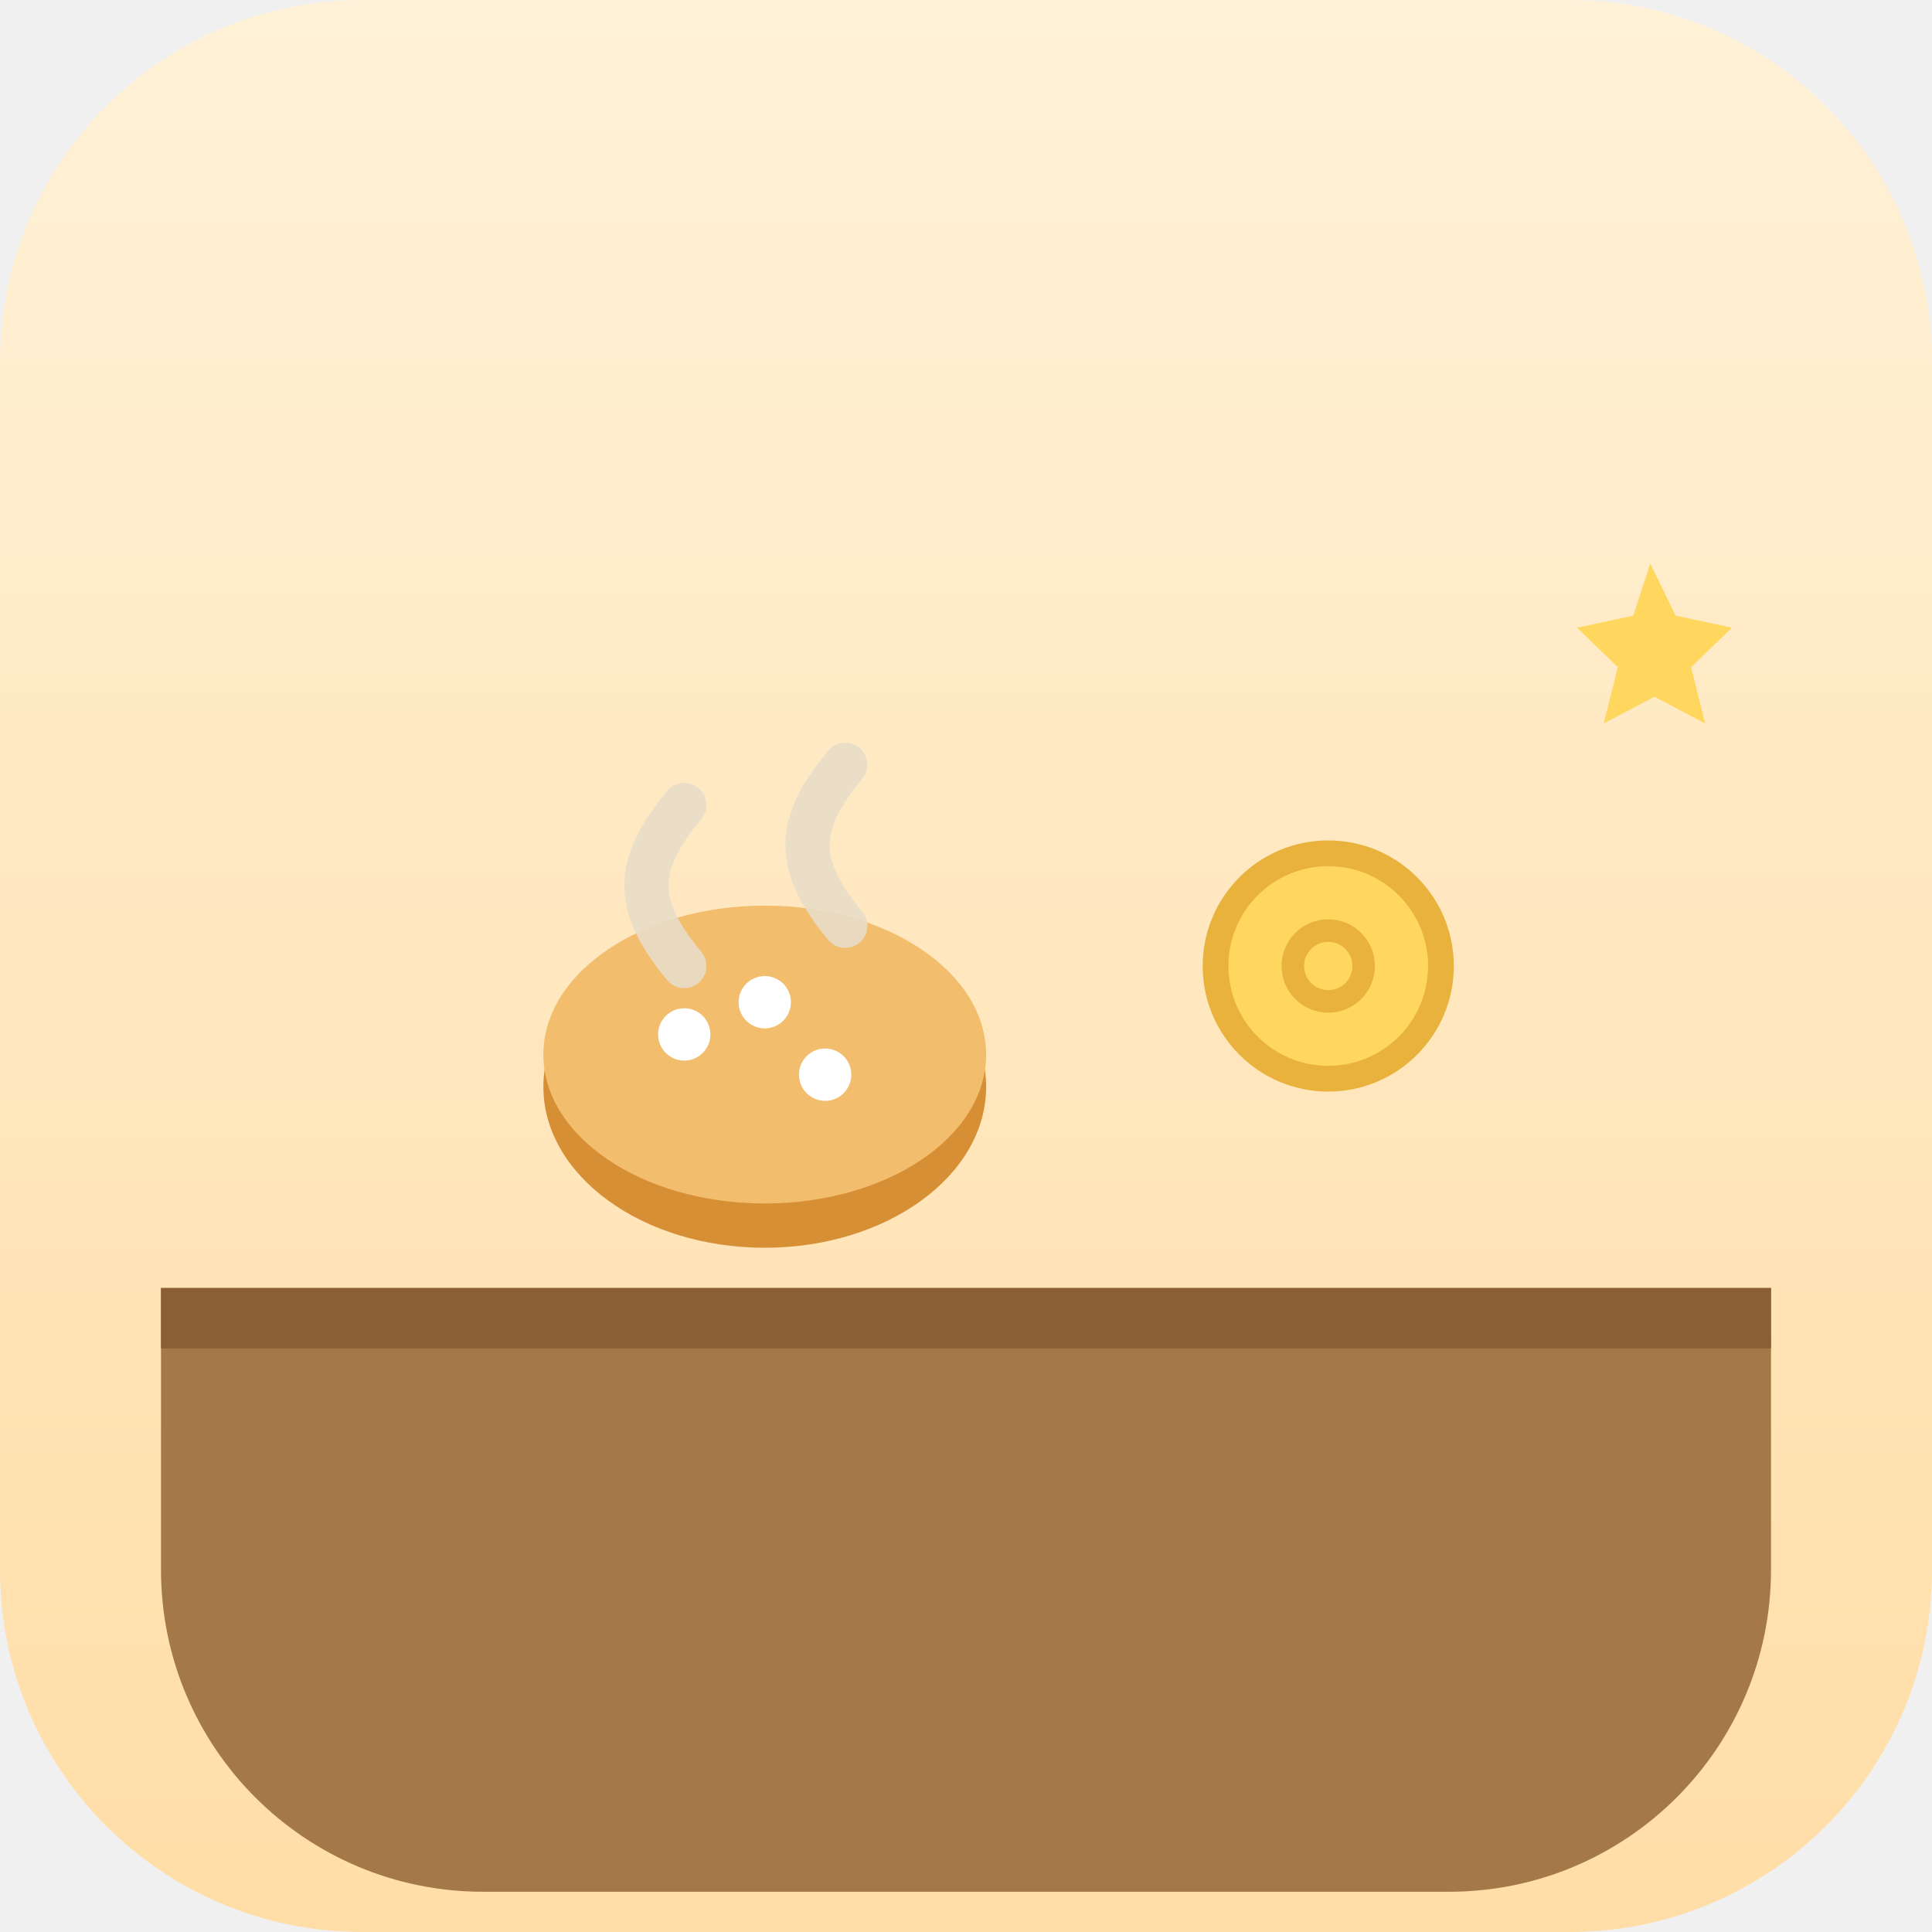
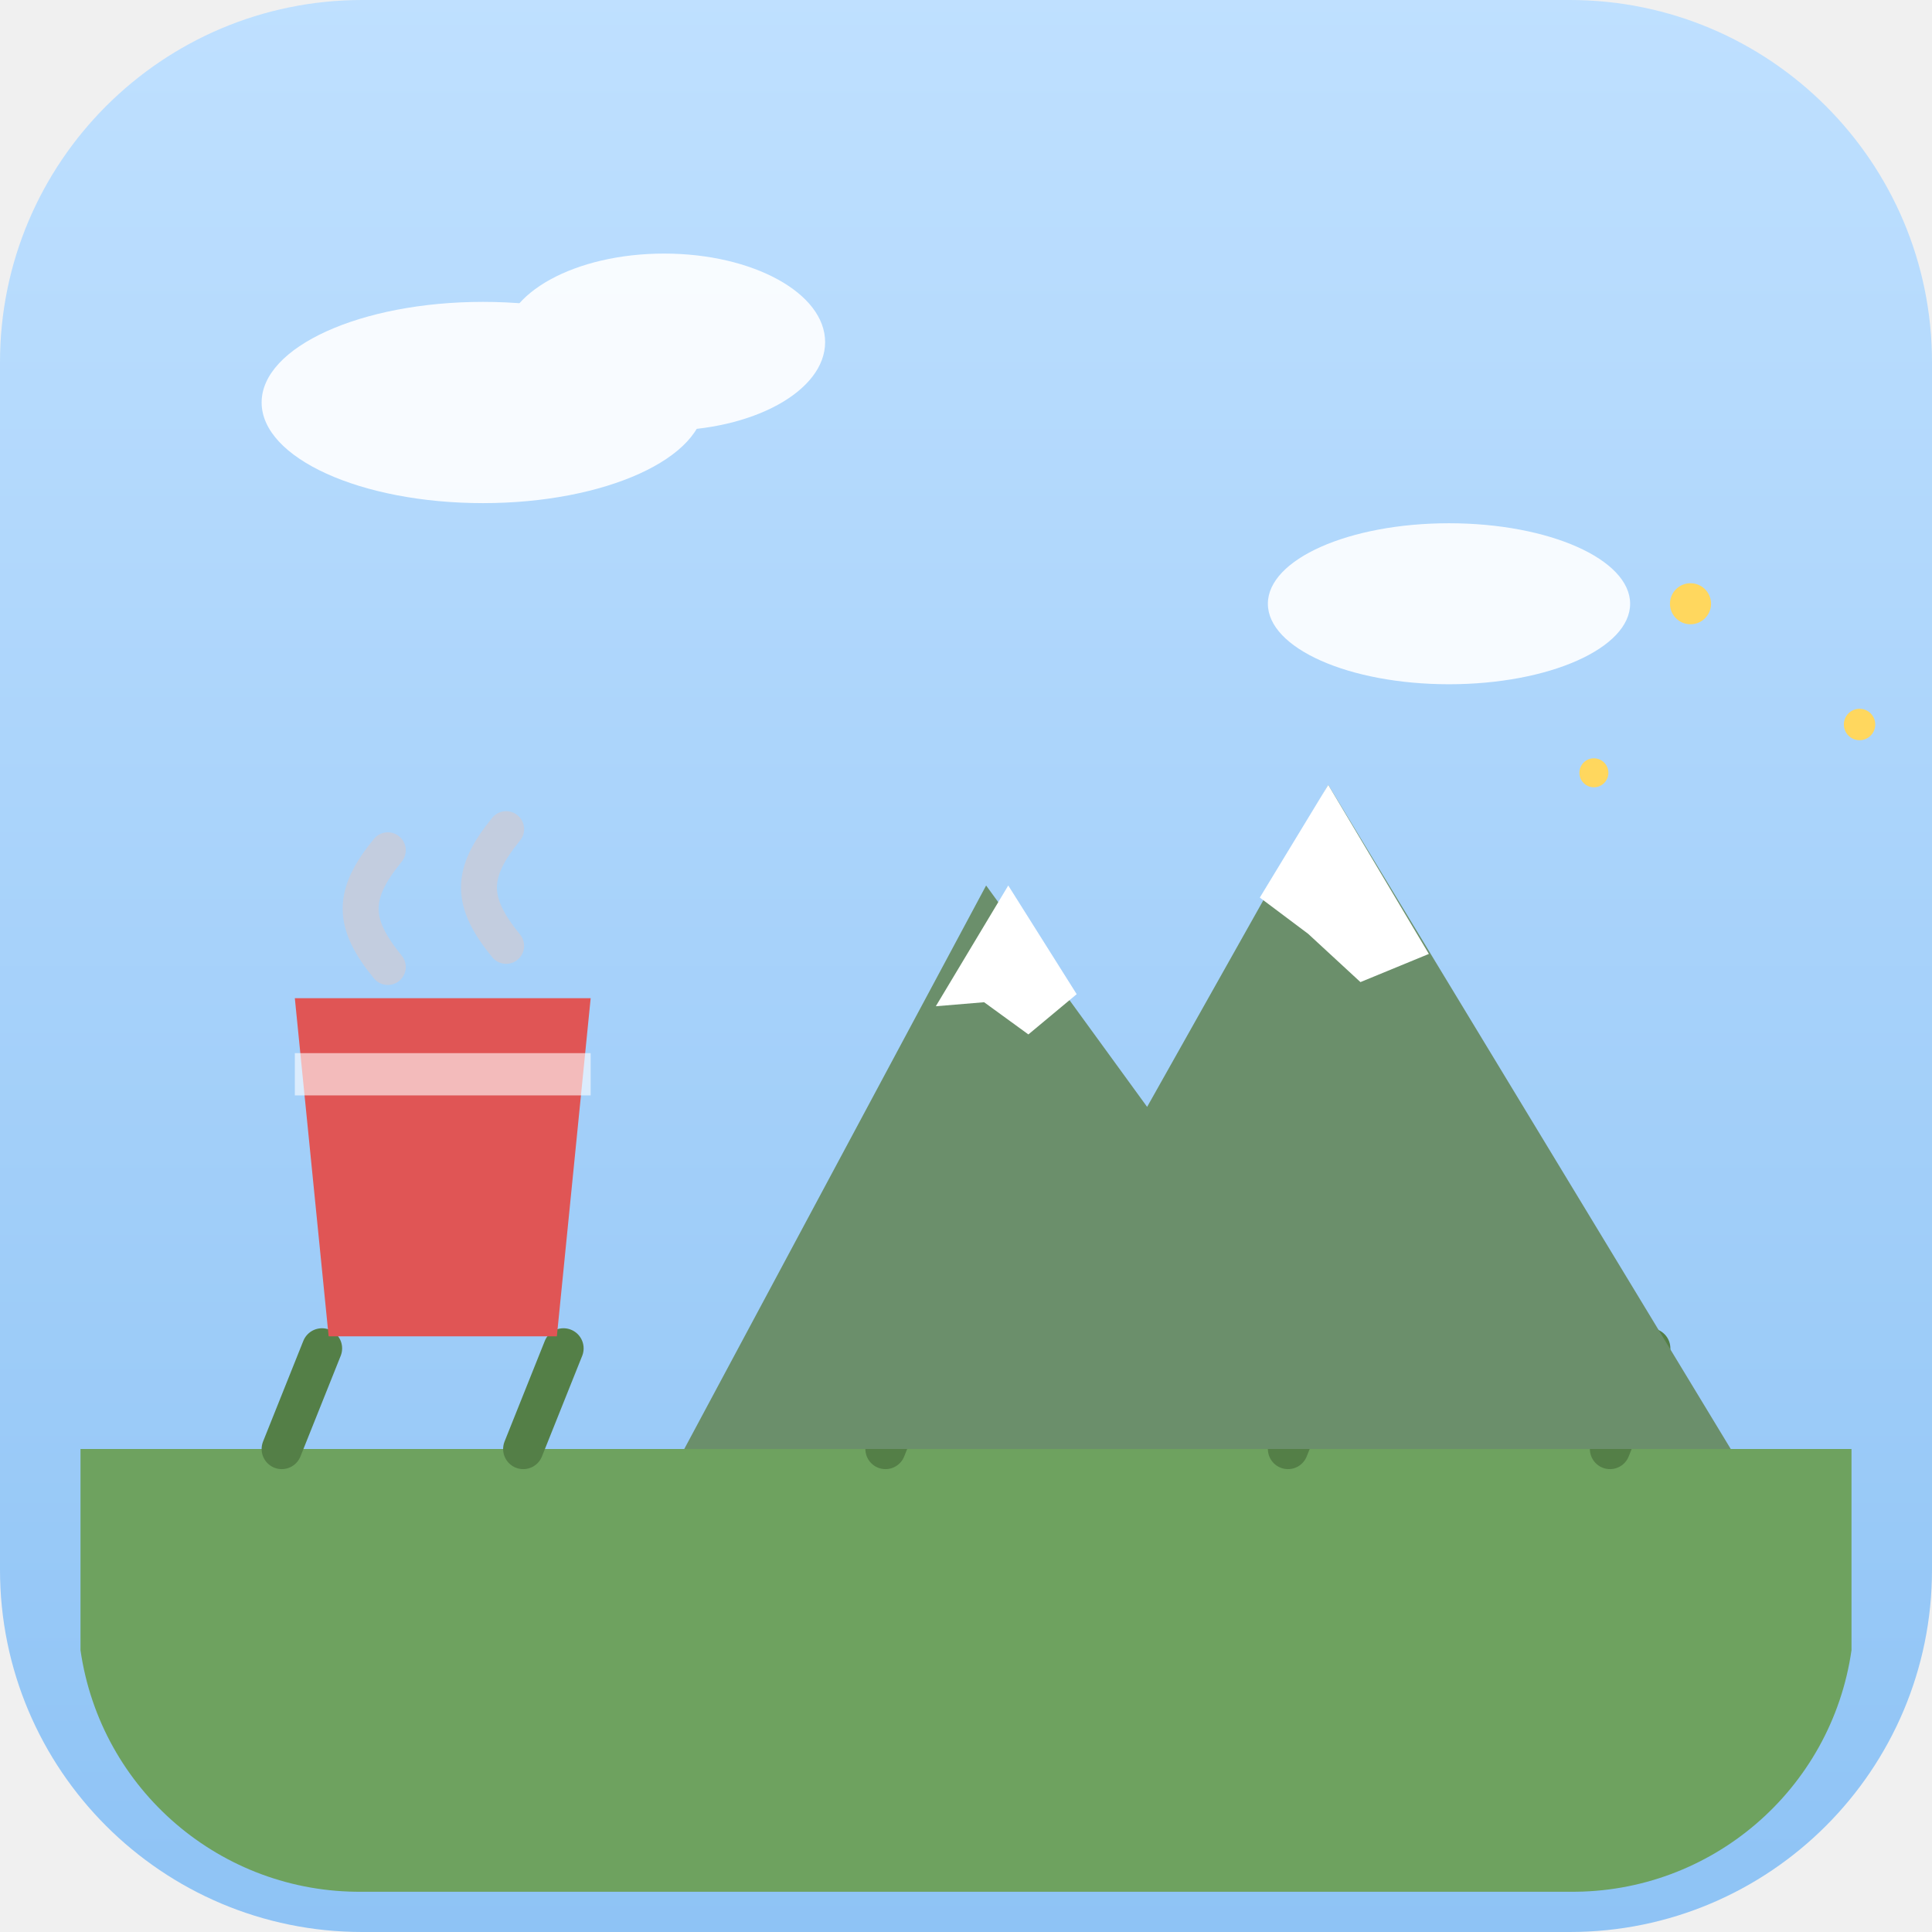
<svg xmlns="http://www.w3.org/2000/svg" width="96" height="96" viewBox="0 0 96 96">
  <defs>
    <linearGradient id="bg124" x1="0" y1="0" x2="0" y2="1">
-       <stop offset="0" stop-color="#fff2d8" />
-       <stop offset="1" stop-color="#ffdda6" />
+       <stop offset="0" stop-color="#bfe0ff" />
+       <stop offset="1" stop-color="#8ec3f5" />
    </linearGradient>
  </defs>
  <rect width="96" height="96" rx="18" fill="url(#bg124)" />
-   <path d="M8 64h80v14a16 16 0 0 1-16 16h-48a16 16 0 0 1-16-16z" fill="#a57847" />
-   <path d="M8 64h80v3h-80z" fill="#8a5f36" />
+   <g fill="#fff" opacity=".9">
+     <ellipse cx="24" cy="20" rx="11" ry="5" />
+     <ellipse cx="33" cy="17" rx="8" ry="4.4" />
+     <ellipse cx="72" cy="30" rx="9" ry="4" />
+   </g>
+   <path d="M4 72h88v10a14 14 0 0 1-14 12h-60a14 14 0 0 1-14-12z" fill="#6ea25f" />
+   <path d="M14 72l2-5M26 72l2-5M44 72l2-5M64 72l2-5M80 72l2-5" stroke="#547f47" stroke-width="2" stroke-linecap="round" />
  <g>
-     <ellipse cx="38" cy="54" rx="11" ry="8" fill="#d78f35" />
-     <ellipse cx="38" cy="52.4" rx="11" ry="7.4" fill="#f3bd6e" />
-     <g fill="#fff">
-       <circle cx="34" cy="51.4" r="1.3" />
-       <circle cx="41" cy="53.4" r="1.3" />
-       <circle cx="38" cy="49.8" r="1.3" />
-     </g>
-     <path d="M34 40c-2.5 3-2.5 5 0 8M42 38c-2.5 3-2.5 5 0 8" stroke="#e8ddc8" stroke-width="2.2" fill="none" stroke-linecap="round" opacity=".9" />
+     <path d="M34 72l15 -28l8 11l9 -16l20 33z" fill="#6b8f6b" />
+     <path d="M46.5 50l3.6 -6l3.4 5.4l-2.4 2l-2.2 -1.6z" fill="#fff" />
+     <path d="M62.6 44.6l3.4 -5.6l5 8.4l-3.4 1.4l-2.6 -2.4z" fill="#fff" />
  </g>
  <g>
-     <circle cx="66" cy="48" r="5.6" fill="#ffd75e" stroke="#e8b23d" stroke-width="1.28" />
-     <circle cx="66" cy="48" r="1.76" fill="none" stroke="#e8b23d" stroke-width="1.12" />
+     <path d="M14.65 49.6h14.7l-1.68 16.8h-11.34z" fill="#e05555" />
+     <path d="M14.65 53.38h14.7" stroke="#fff" stroke-width="2.1" opacity=".6" />
+     <path d="M19.27 42.25c-1.8 2.2-1.8 3.6 0 5.8M25.15 41.2c-1.8 2.2-1.8 3.6 0 5.8" stroke="#c3cddf" stroke-width="1.785" fill="none" stroke-linecap="round" />
  </g>
-   <path d="M82 28l1.26 2.59 2.8 .6-2.03 1.96 .7 2.8-2.52-1.33-2.52 1.33 .7-2.8-2.03-1.96 2.8-.6z" fill="#ffd75e" />
+   <g fill="#ffd75e">
+     <circle cx="84" cy="30" r="1.02" />
+     <circle cx="92.4" cy="36" r="0.78" />
+     <circle cx="79.2" cy="38.4" r="0.72" />
+   </g>
</svg>
